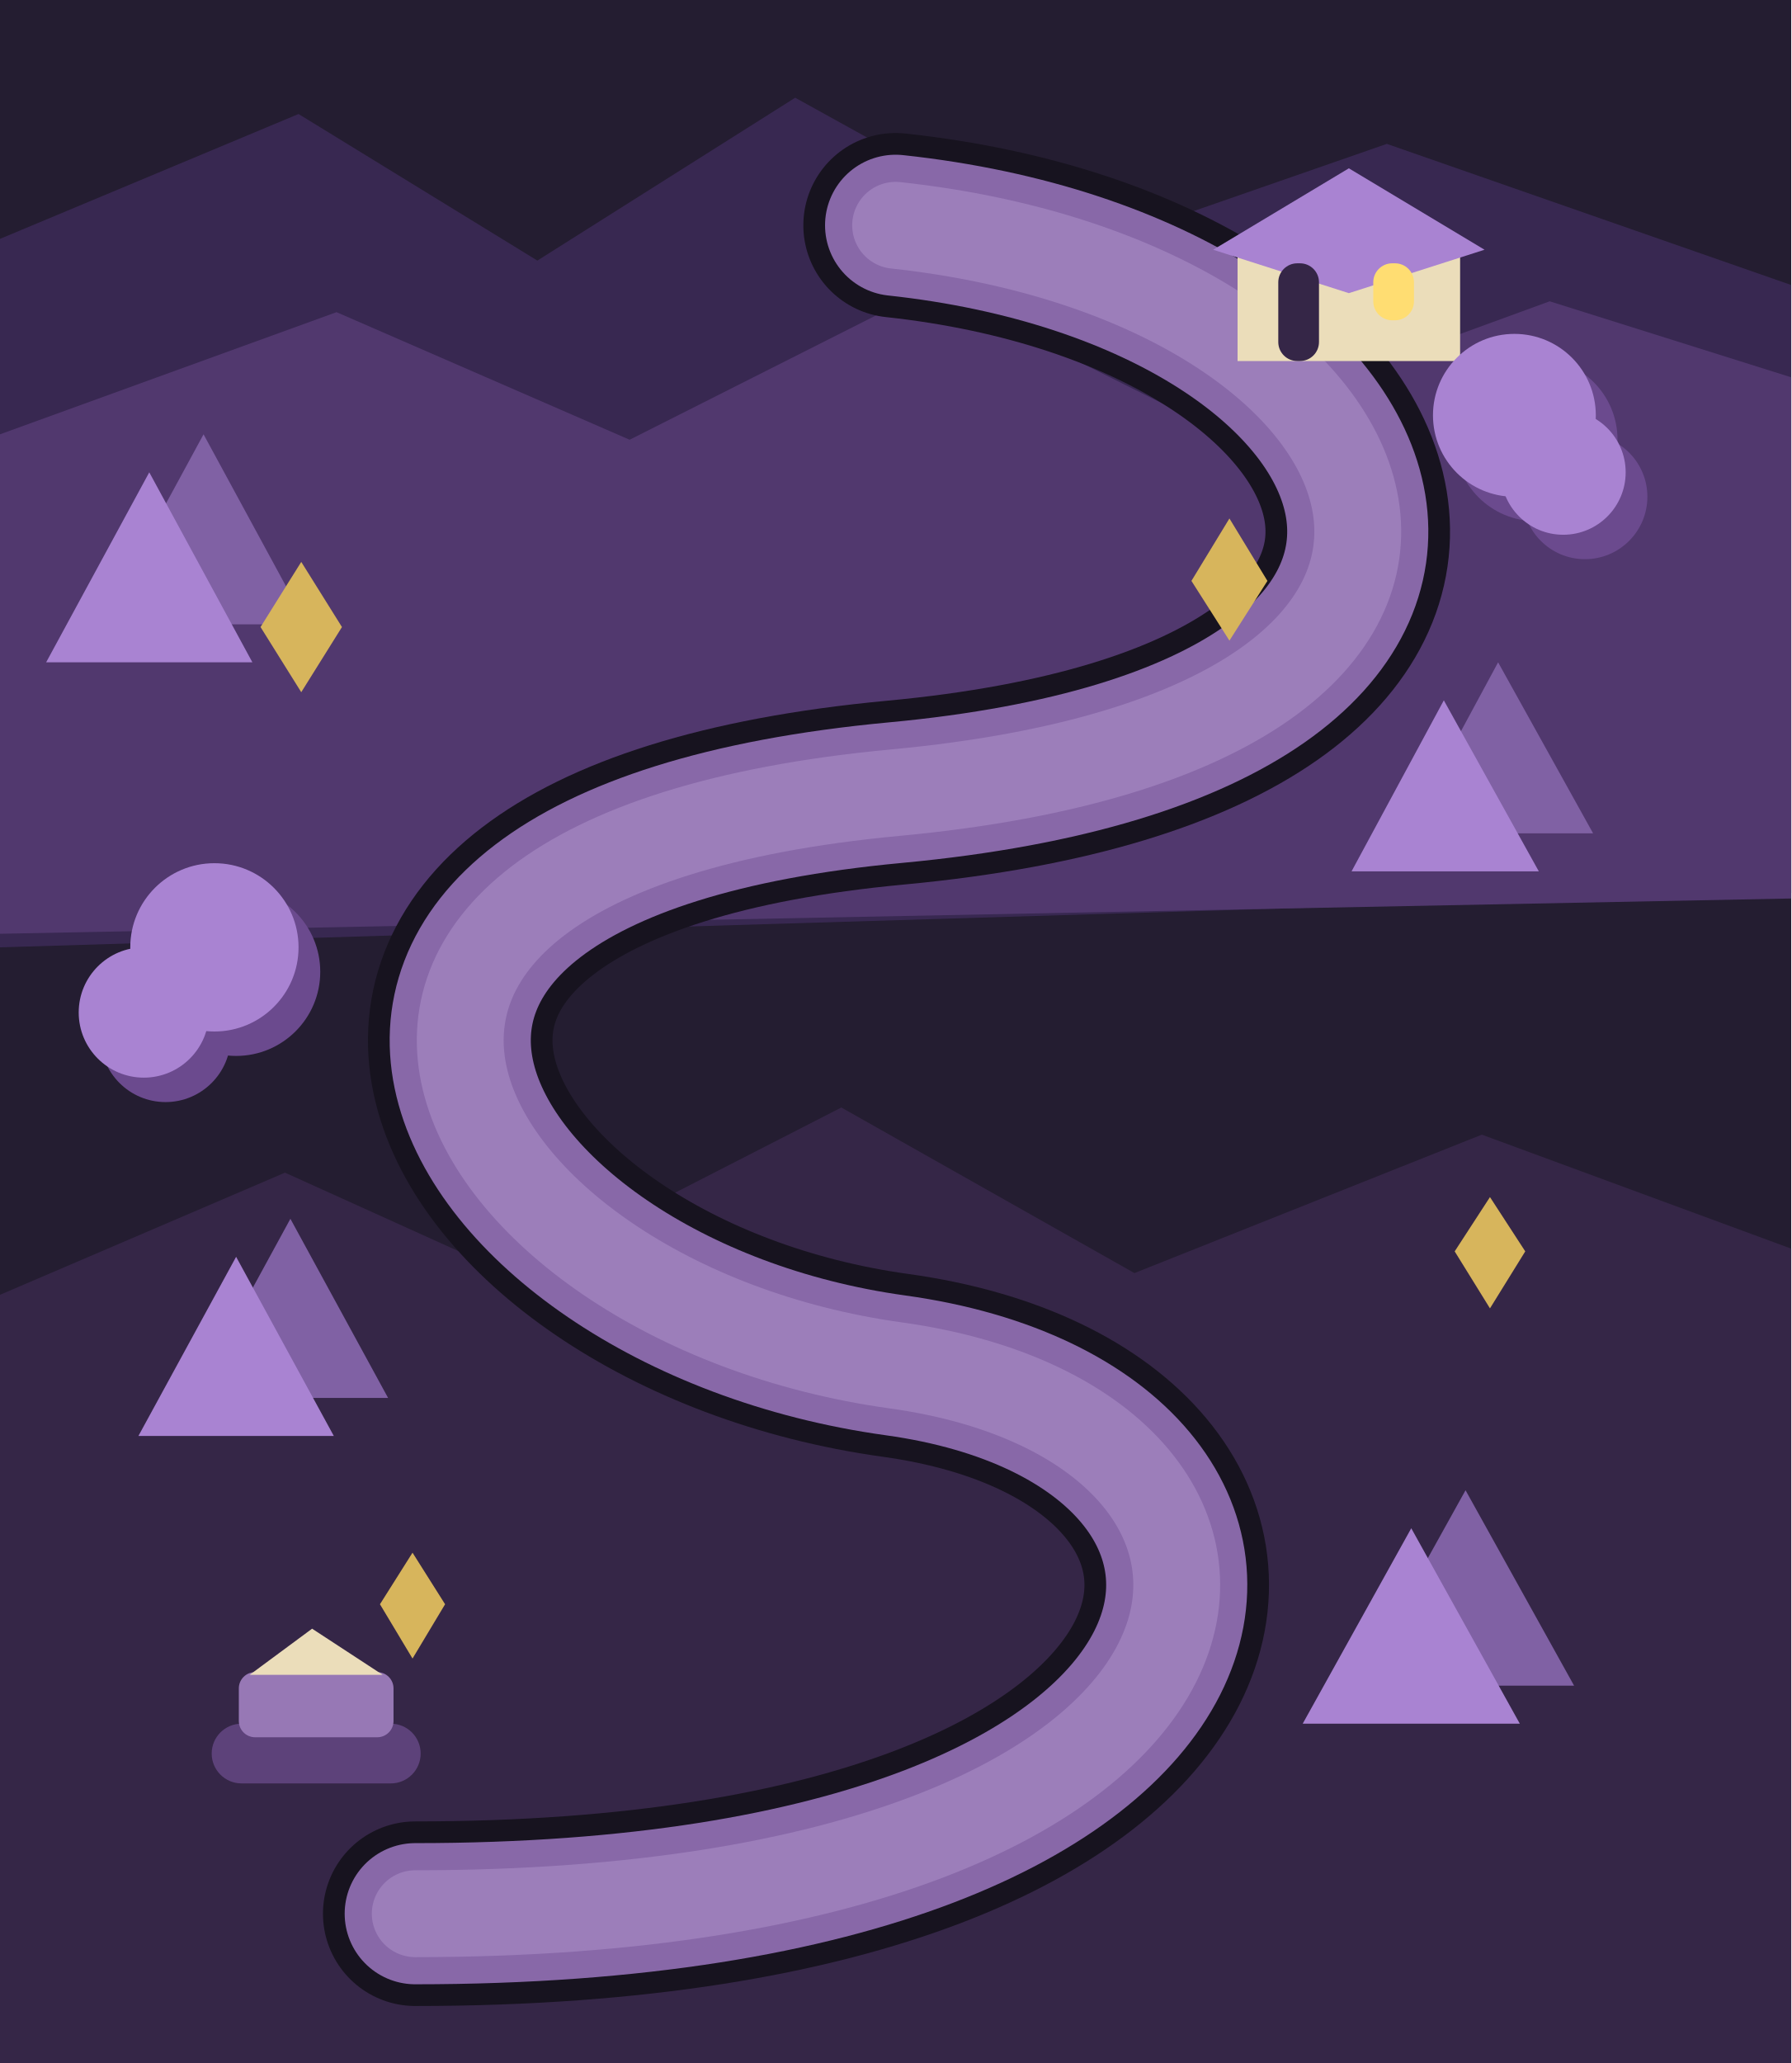
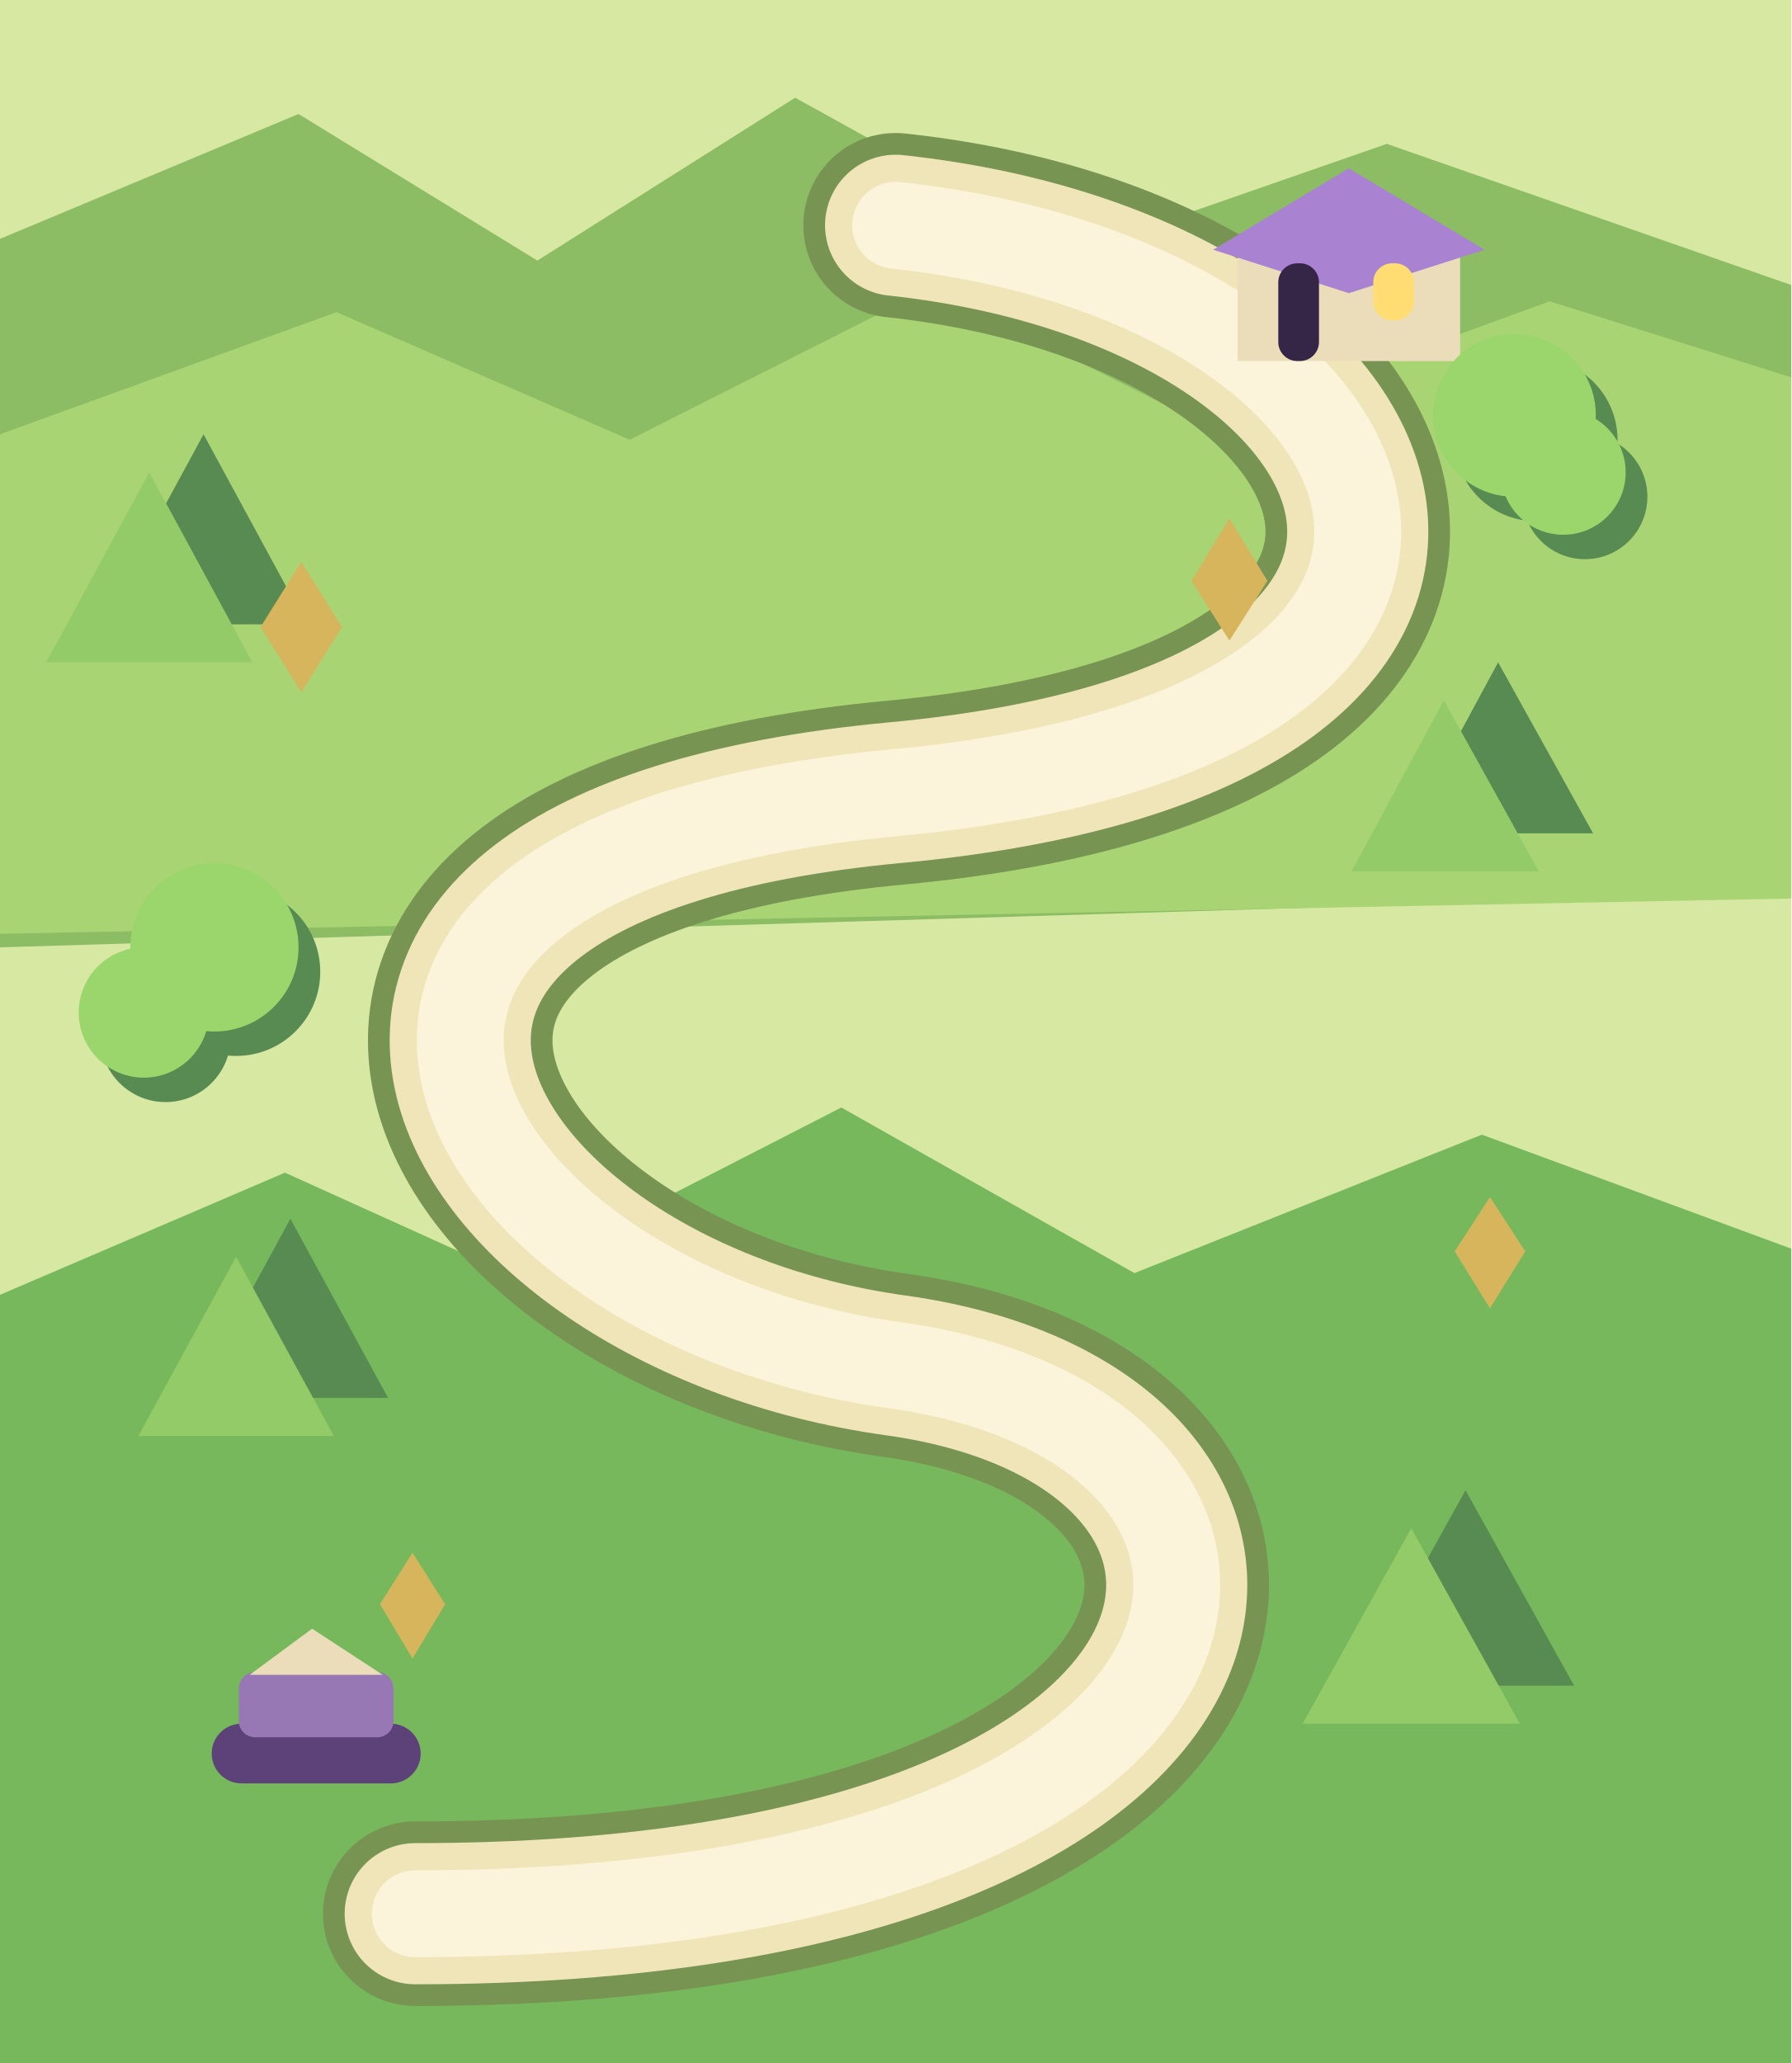
<svg xmlns="http://www.w3.org/2000/svg" viewBox="0 0 660 760" fill="none">
-   <rect width="660" height="760" fill="#241D31" />
-   <path d="M0 88 110 42l88 54 95-60 103 57 115-40 149 52v224L0 349V88Z" fill="#382851" />
-   <path d="M0 160 124 115l108 47 111-56 102 51 126-46 89 28v192L0 344V160Z" fill="#51386E" />
-   <path d="M0 477 105 432l84 38 121-62 108 61 128-51 114 42v300H0V477Z" fill="#352647" />
-   <path d="M153 705C480 705 496 526 330 503S73 316 330 292 525 104 330 83" stroke="#17131F" stroke-width="68" stroke-linecap="round" />
-   <path d="M153 705C480 705 496 526 330 503S73 316 330 292 525 104 330 83" stroke="#8868A8" stroke-width="52" stroke-linecap="round" />
-   <path d="M153 705C480 705 496 526 330 503S73 316 330 292 525 104 330 83" stroke="#B59AD2" stroke-opacity=".45" stroke-width="32" stroke-linecap="round" />
-   <g fill="#8061A4">
+   <rect width="660" height="760" fill="#D7E8A2" />
+   <path d="M0 88 110 42l88 54 95-60 103 57 115-40 149 52v224L0 349V88Z" fill="#8CBC63" />
+   <path d="M0 160 124 115l108 47 111-56 102 51 126-46 89 28v192L0 344V160Z" fill="#A8D474" />
+   <path d="M0 477 105 432l84 38 121-62 108 61 128-51 114 42v300H0V477Z" fill="#77B85C" />
+   <path d="M153 705C480 705 496 526 330 503S73 316 330 292 525 104 330 83" stroke="#779452" stroke-width="68" stroke-linecap="round" />
+   <path d="M153 705C480 705 496 526 330 503S73 316 330 292 525 104 330 83" stroke="#EFE5B8" stroke-width="52" stroke-linecap="round" />
+   <path d="M153 705C480 705 496 526 330 503S73 316 330 292 525 104 330 83" stroke="#FFF9E5" stroke-opacity=".75" stroke-width="32" stroke-linecap="round" />
+   <g fill="#578B52">
    <path d="m37 230 38-70 38 70H37Z" />
    <path d="m518 307 34-63 35 63h-69Z" />
    <path d="m71 515 36-66 36 66H71Z" />
    <path d="m500 621 40-72 40 72h-80Z" />
  </g>
-   <g fill="#A983D2">
+   <g fill="#94CB69">
    <path d="m17 244 38-70 38 70H17Z" />
    <path d="m498 321 34-63 35 63h-69Z" />
    <path d="m51 529 36-66 36 66H51Z" />
    <path d="m480 635 40-72 40 72h-80Z" />
  </g>
  <g fill="#D7B55C">
    <path d="m111 207 15 24-15 24-15-24 15-24Z" />
    <path d="m549 441 13 20-13 21-13-21 13-20Z" />
    <path d="m152 572 12 19-12 20-12-20 12-19Z" />
    <path d="m453 191 14 23-14 22-14-22 14-23Z" />
  </g>
  <g transform="translate(447 62)">
    <path d="M9 71V26l41-20 41 20v45H9Z" fill="#EBDDBA" />
    <path d="M0 30 50 0l50 30-50 16L0 30Z" fill="#A983D2" />
    <rect x="24" y="35" width="15" height="36" rx="7" fill="#352647" />
    <rect x="59" y="35" width="15" height="21" rx="7" fill="#FFDD72" />
  </g>
  <g transform="translate(78 635)">
    <rect width="77" height="22" rx="11" fill="#5D427A" />
    <rect x="10" y="-19" width="57" height="24" rx="6" fill="#9778B5" />
    <path d="M14-18 37-35 63-18H14Z" fill="#EBDDBA" />
  </g>
-   <g fill="#6B4A8E">
+   <g fill="#578B52">
    <circle cx="566" cy="162" r="30" />
    <circle cx="584" cy="183" r="23" />
    <circle cx="87" cy="358" r="31" />
    <circle cx="61" cy="382" r="24" />
  </g>
-   <g fill="#A983D2">
+   <g fill="#9BD66D">
    <circle cx="558" cy="153" r="30" />
    <circle cx="576" cy="174" r="23" />
    <circle cx="79" cy="349" r="31" />
    <circle cx="53" cy="373" r="24" />
  </g>
</svg>
